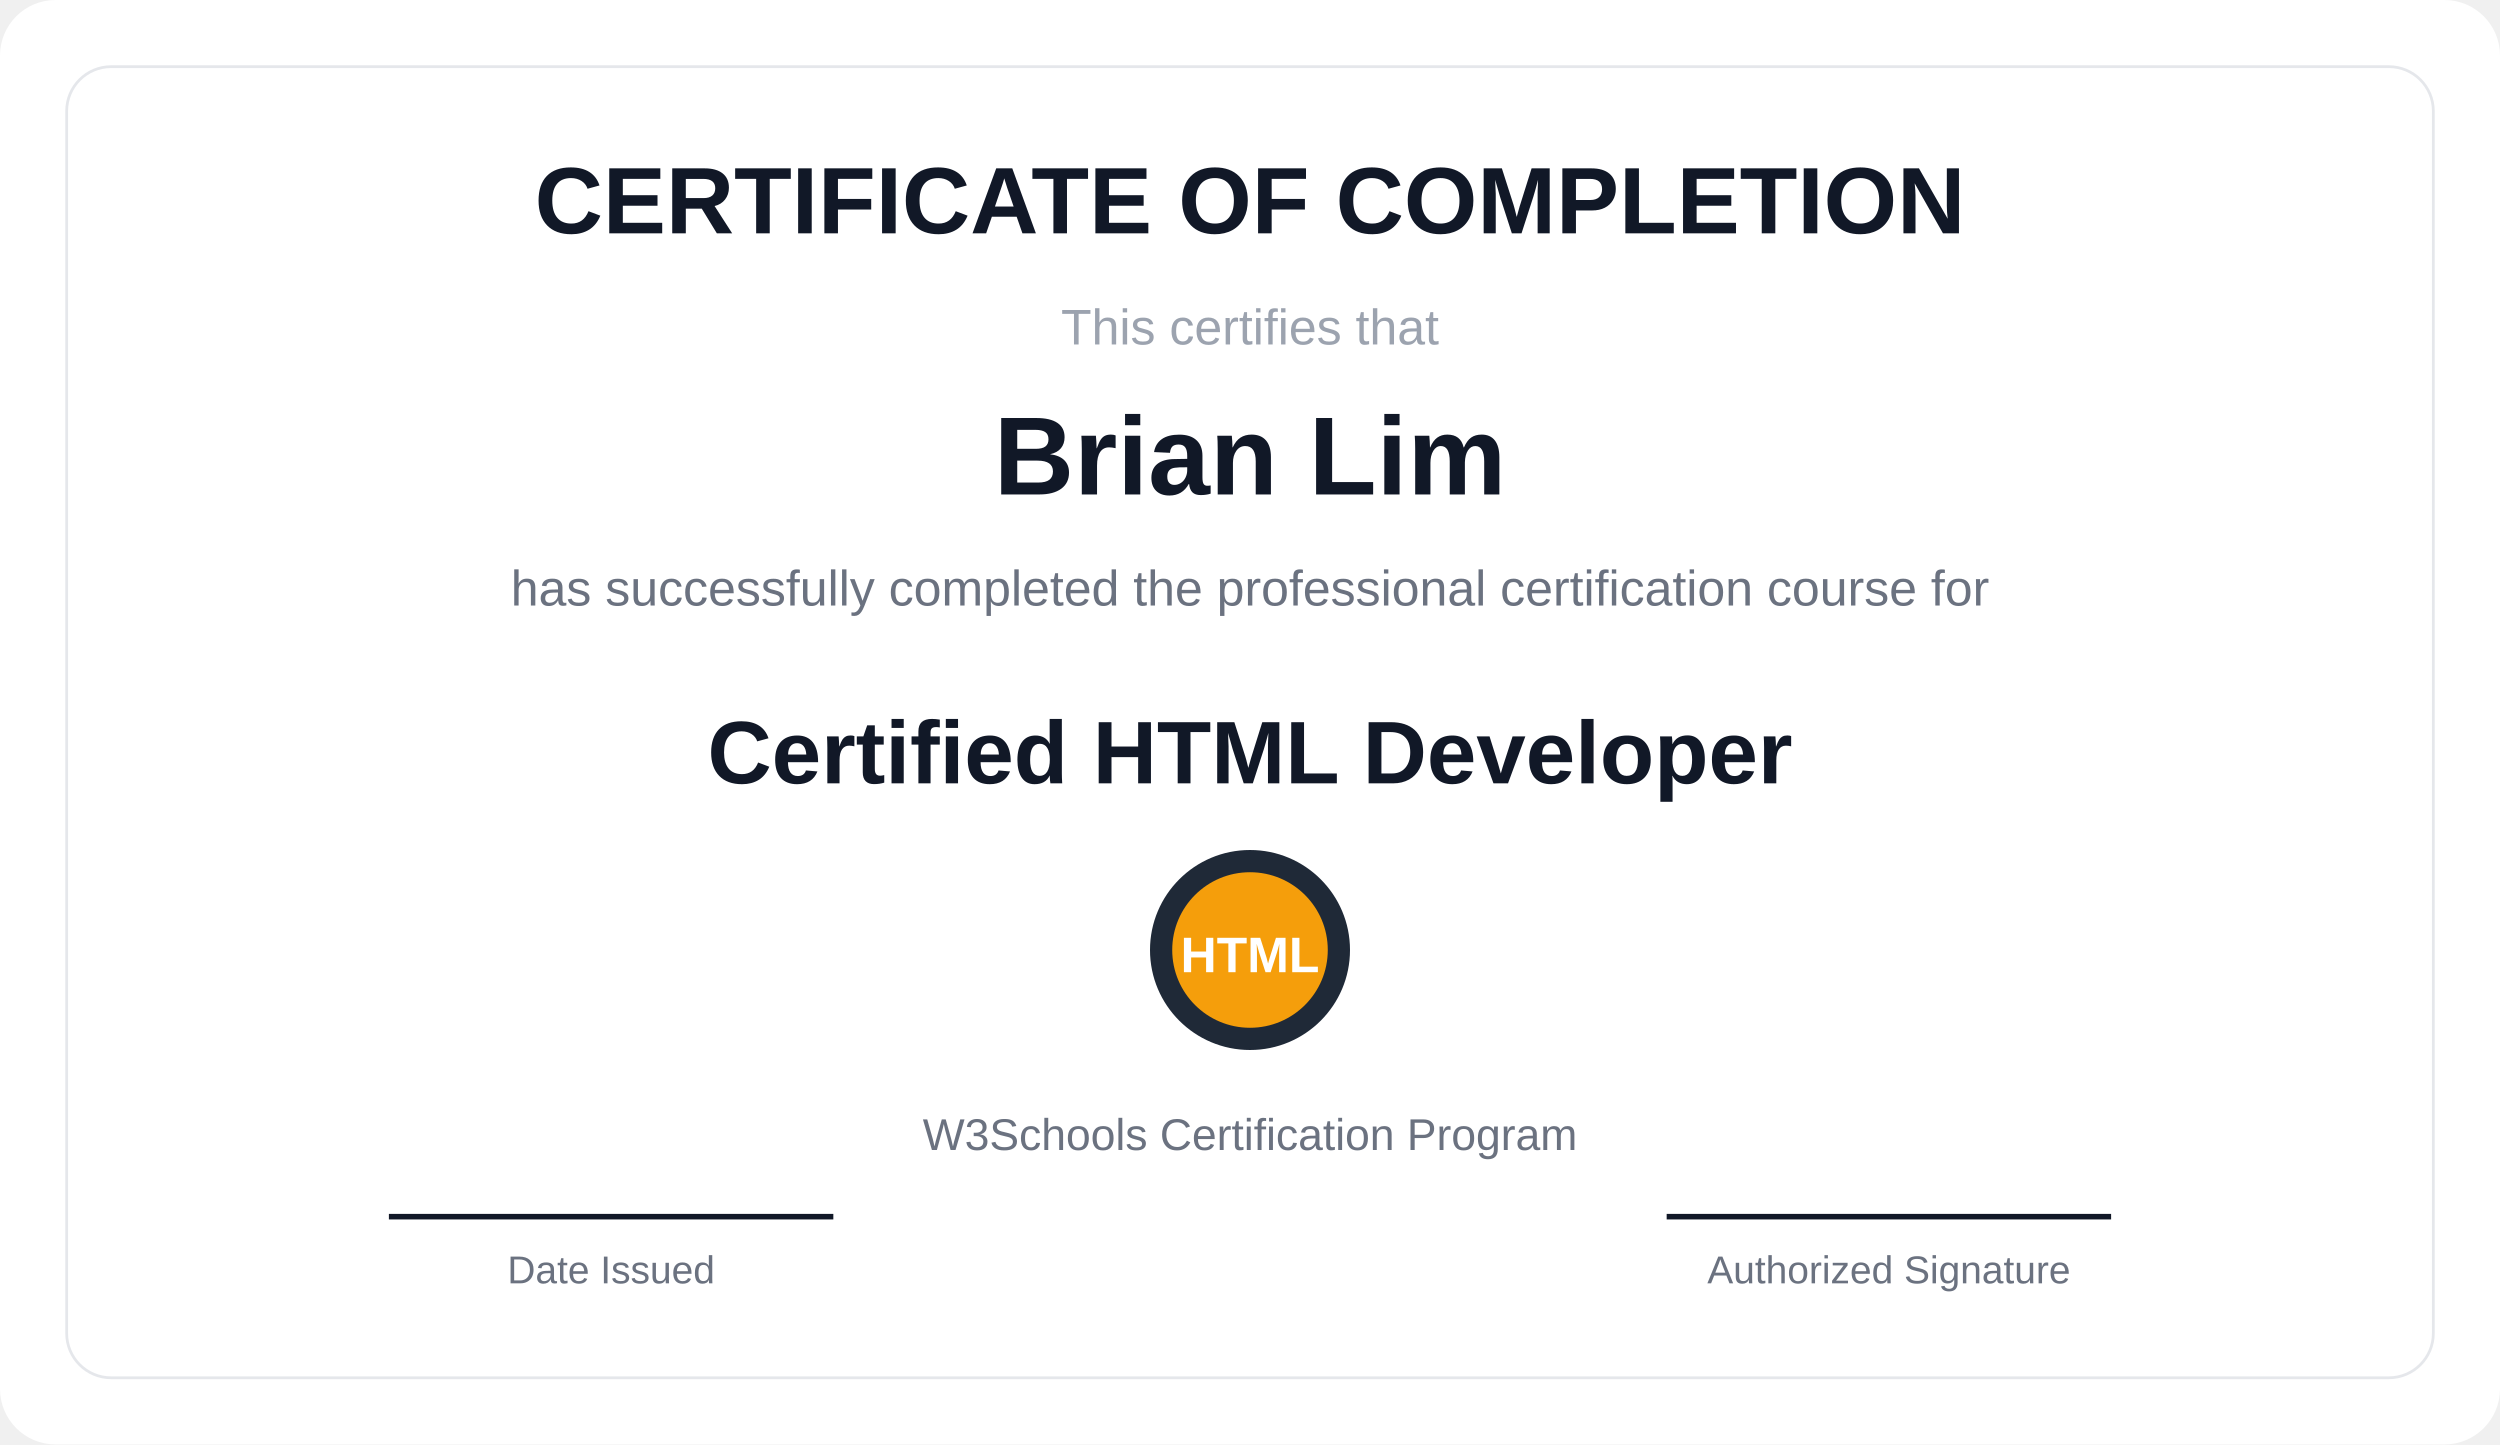
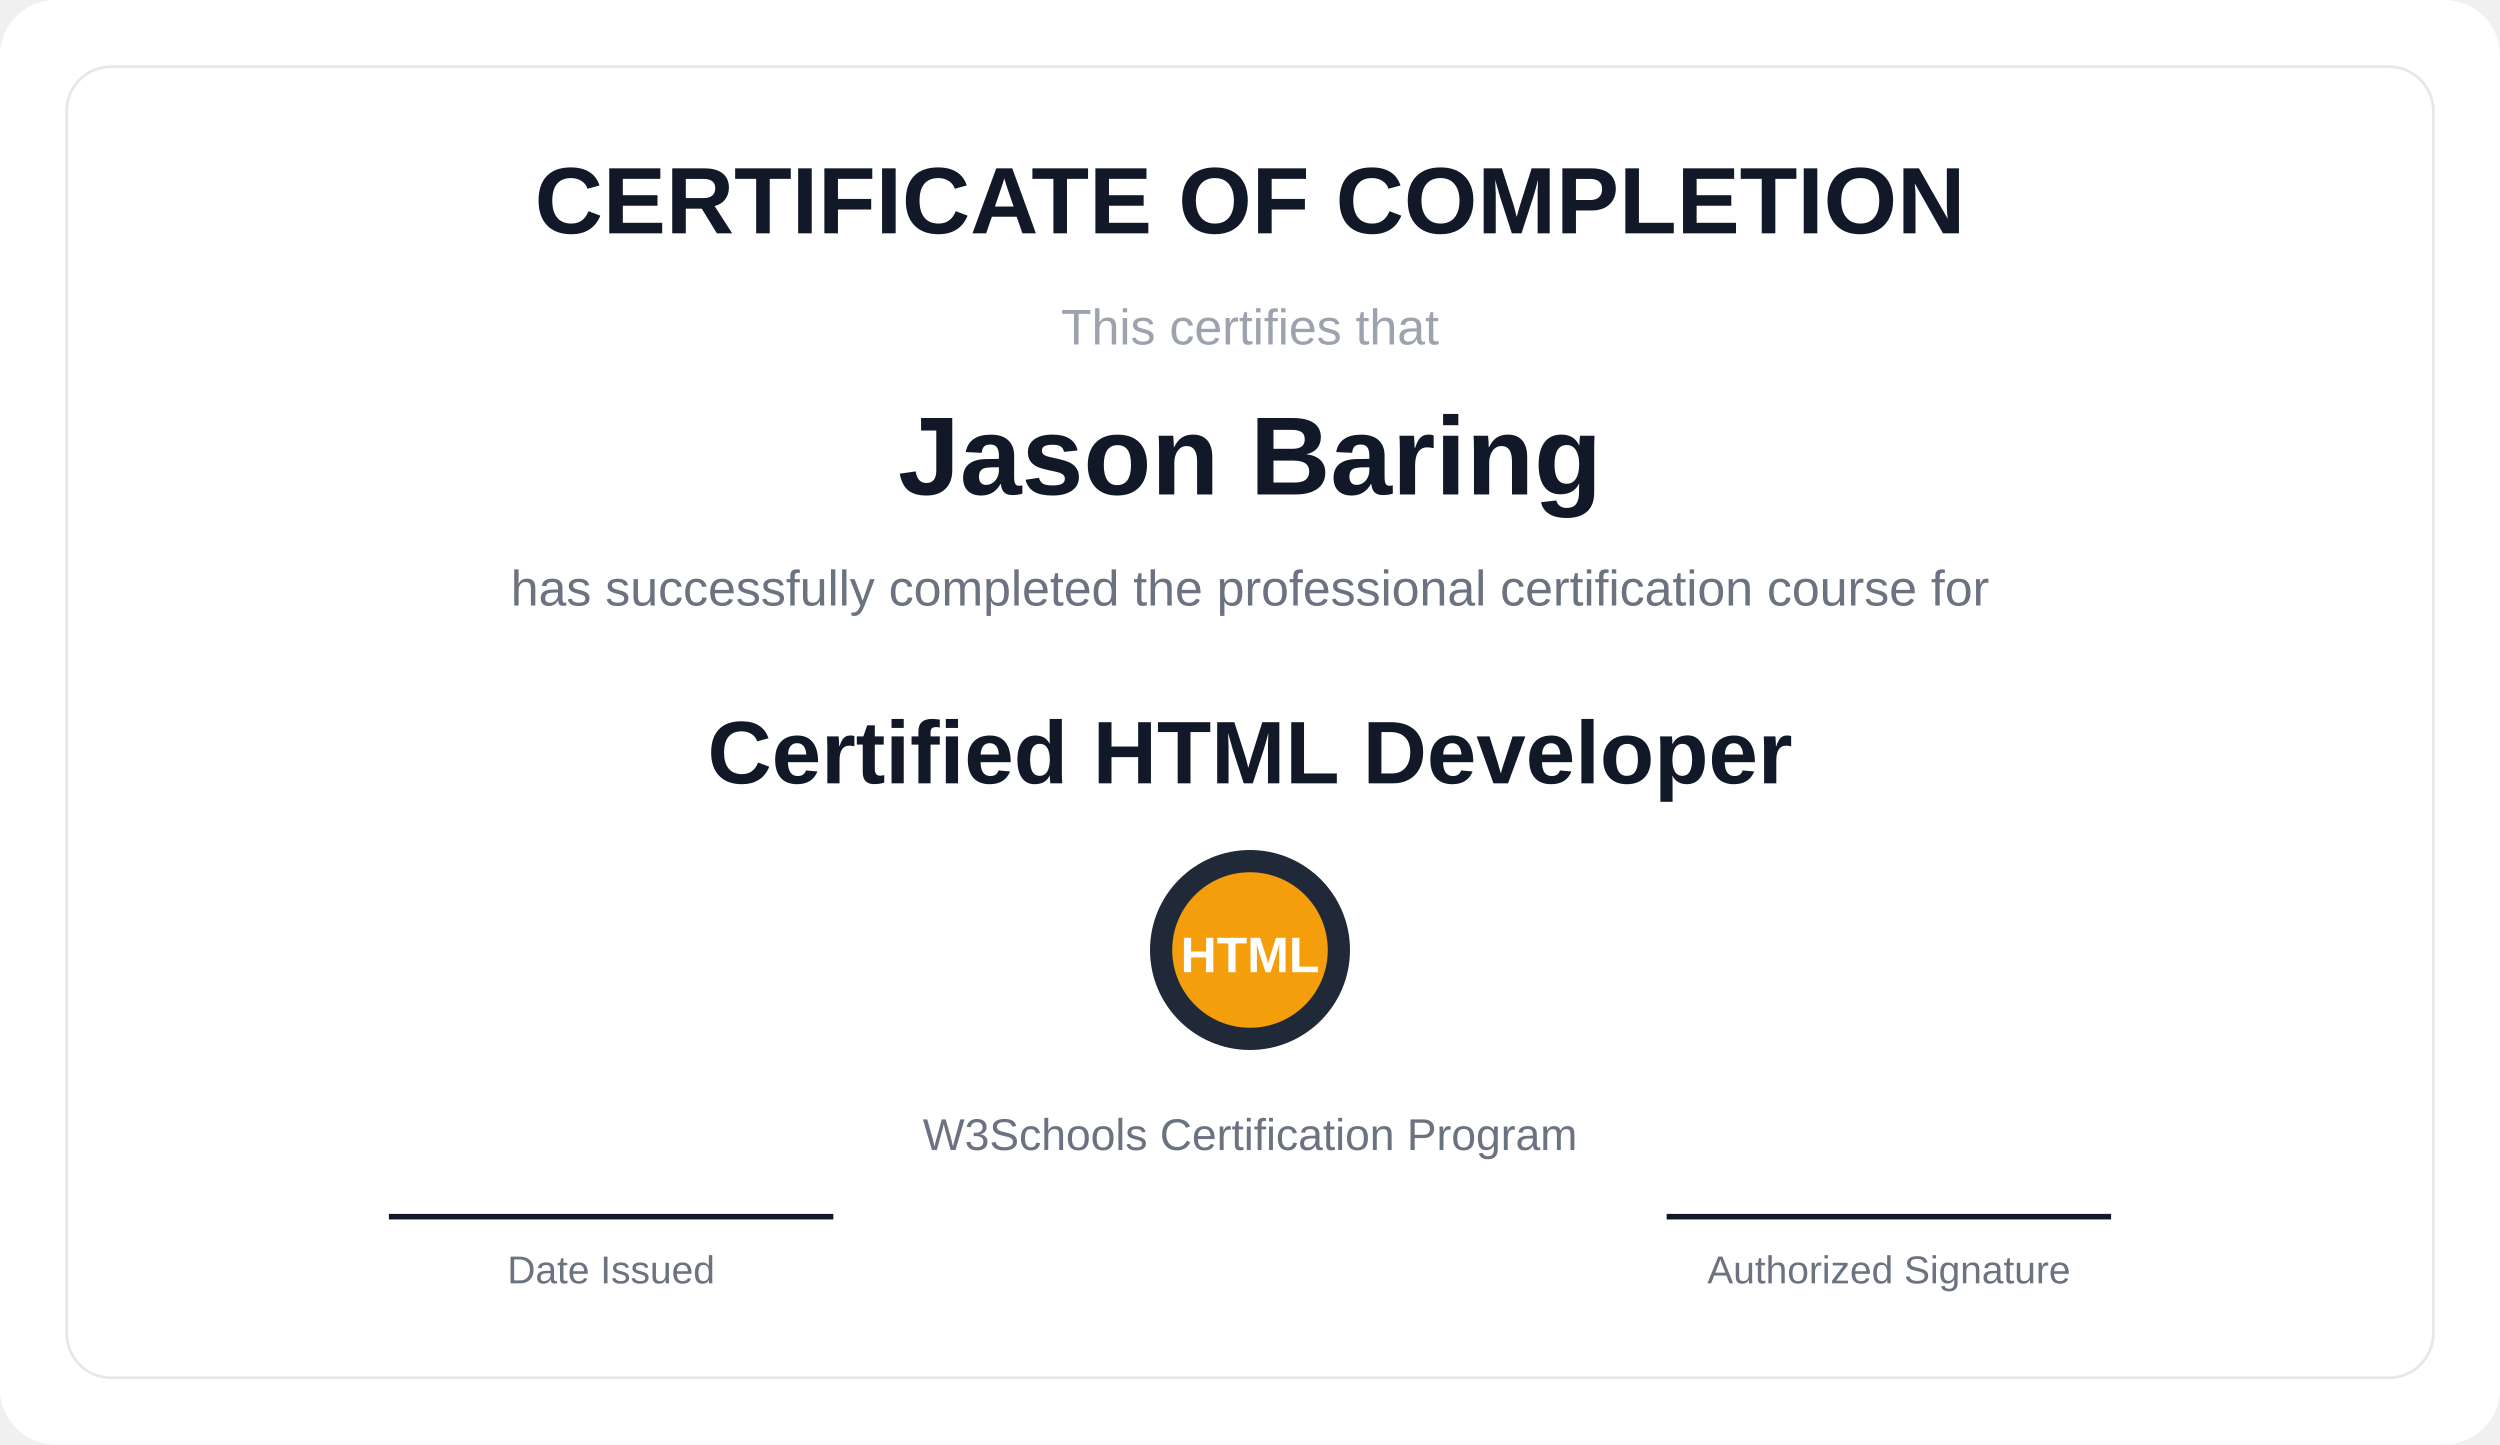
<svg xmlns="http://www.w3.org/2000/svg" width="900" height="520" viewBox="0 0 900 520" fill="none">
  <rect width="900" height="520" rx="20" fill="#ffffff" />
  <rect x="24" y="24" width="852" height="472" rx="16" fill="#fff" stroke="#E5E7EB" />
  <text x="450" y="84" text-anchor="middle" fill="#111827" font-family="Arial, sans-serif" font-size="34" font-weight="800">CERTIFICATE OF COMPLETION</text>
  <text x="450" y="124" text-anchor="middle" fill="#9CA3AF" font-family="Arial, sans-serif" font-size="18">This certifies that</text>
-   <text x="450" y="178" text-anchor="middle" fill="#111827" font-family="Arial, sans-serif" font-size="40" font-weight="700">Brian Lim</text>
+   <text x="450" y="178" text-anchor="middle" fill="#111827" font-family="Arial, sans-serif" font-size="40" font-weight="700">Jason Baring</text>
  <text x="450" y="218" text-anchor="middle" fill="#6B7280" font-family="Arial, sans-serif" font-size="18">has successfully completed the professional certification course for</text>
  <text x="450" y="282" text-anchor="middle" fill="#111827" font-family="Arial, sans-serif" font-size="32" font-weight="700">Certified HTML Developer</text>
  <circle cx="450" cy="342" r="36" fill="#1F2937" />
  <circle cx="450" cy="342" r="28" fill="#F59E0B" />
  <text x="450" y="350" text-anchor="middle" fill="white" font-family="Arial, sans-serif" font-size="18" font-weight="800">HTML</text>
  <text x="450" y="414" text-anchor="middle" fill="#6B7280" font-family="Arial, sans-serif" font-size="16">W3Schools Certification Program</text>
  <line x1="140" y1="438" x2="300" y2="438" stroke="#111827" stroke-width="2" />
  <line x1="600" y1="438" x2="760" y2="438" stroke="#111827" stroke-width="2" />
  <text x="220" y="462" text-anchor="middle" fill="#6B7280" font-family="Arial, sans-serif" font-size="14">Date Issued</text>
  <text x="680" y="462" text-anchor="middle" fill="#6B7280" font-family="Arial, sans-serif" font-size="14">Authorized Signature</text>
</svg>
